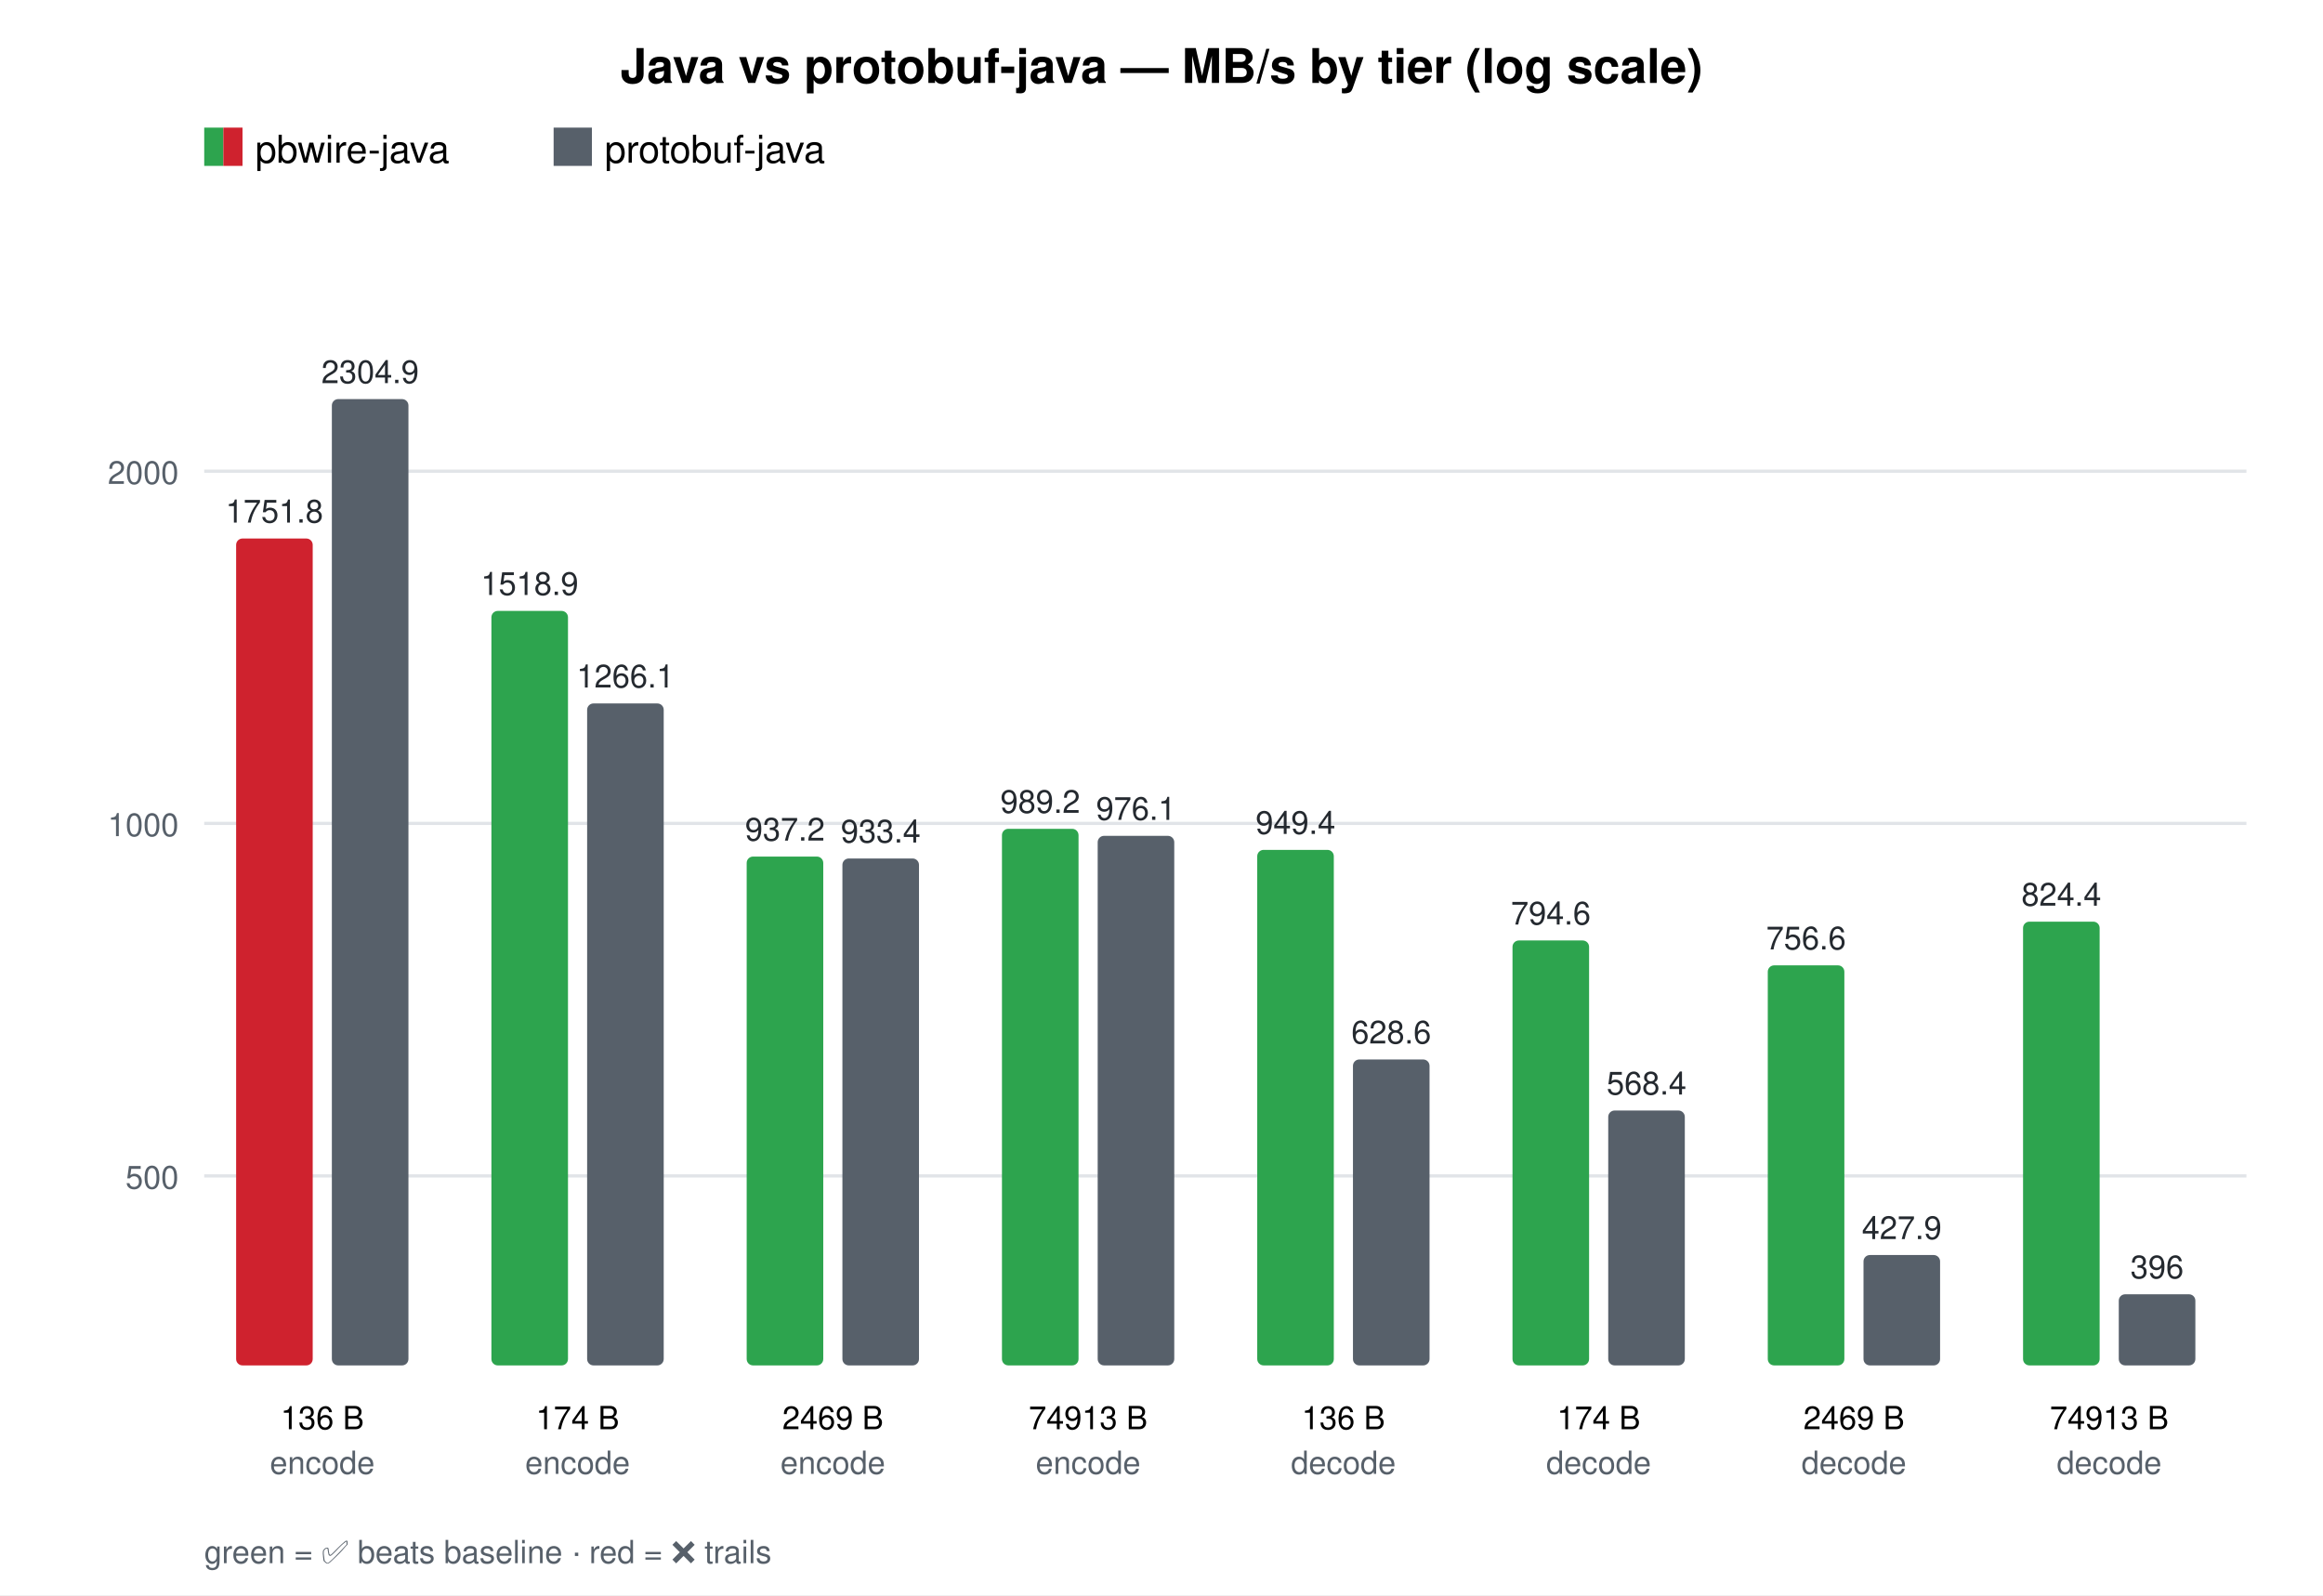
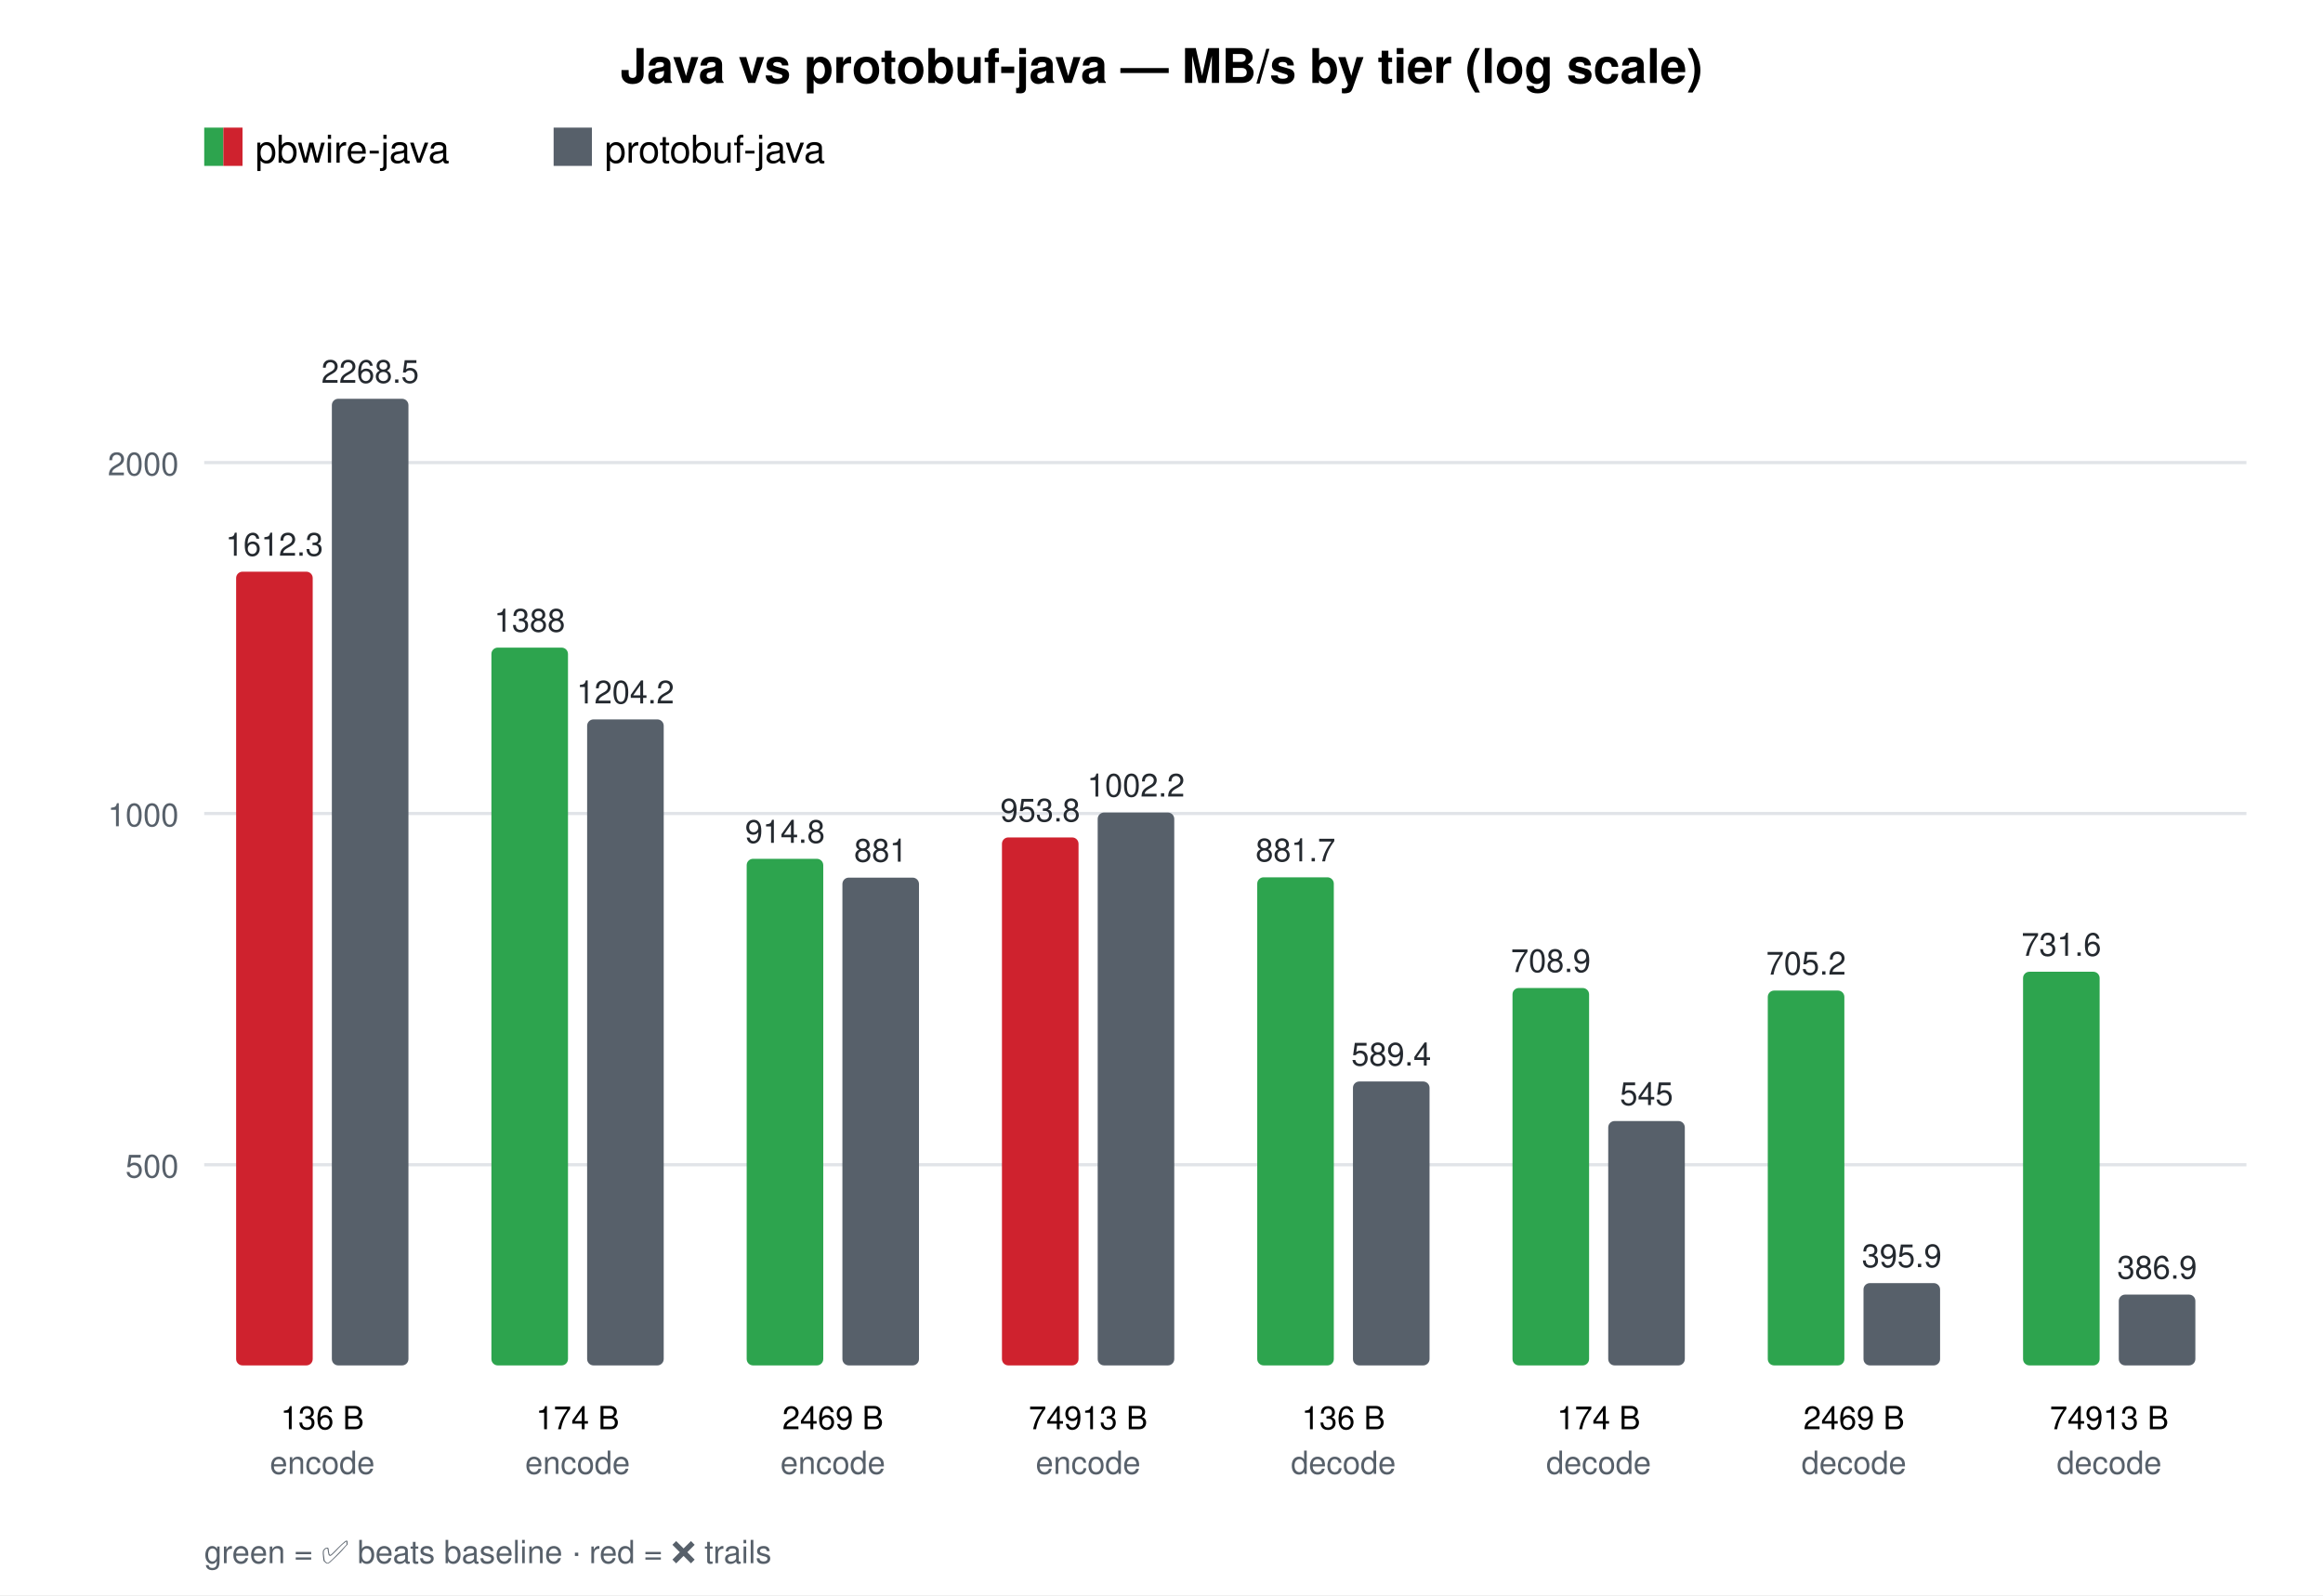
<svg xmlns="http://www.w3.org/2000/svg" width="728" height="500" font-family="Helvetica, Arial, sans-serif">
  <rect width="728" height="500" fill="#ffffff" />
  <text x="364.0" y="26" text-anchor="middle" font-size="15" font-weight="bold">Java vs protobuf-java — MB/s by tier (log scale)</text>
  <rect x="64" y="40" width="6" height="12" fill="#2da44e" />
  <rect x="70" y="40" width="6" height="12" fill="#cf222e" />
  <text x="80" y="51" font-size="12">pbwire-java</text>
  <rect x="173.5" y="40" width="12" height="12" fill="#57606a" />
  <text x="189.5" y="51" font-size="12">protobuf-java</text>
-   <line x1="64" y1="368.6" x2="704" y2="368.6" stroke="#e1e4e8" />
-   <text x="56" y="372.6" text-anchor="end" font-size="10" fill="#57606a">500</text>
-   <line x1="64" y1="258.1" x2="704" y2="258.1" stroke="#e1e4e8" />
-   <text x="56" y="262.1" text-anchor="end" font-size="10" fill="#57606a">1000</text>
-   <line x1="64" y1="147.7" x2="704" y2="147.7" stroke="#e1e4e8" />
-   <text x="56" y="151.7" text-anchor="end" font-size="10" fill="#57606a">2000</text>
+   <line x1="64" y1="365.1" x2="704" y2="365.1" stroke="#e1e4e8" />
+   <text x="56" y="369.1" text-anchor="end" font-size="10" fill="#57606a">500</text>
+   <line x1="64" y1="255.0" x2="704" y2="255.0" stroke="#e1e4e8" />
+   <text x="56" y="259.0" text-anchor="end" font-size="10" fill="#57606a">1000</text>
+   <line x1="64" y1="145.0" x2="704" y2="145.0" stroke="#e1e4e8" />
+   <text x="56" y="149.0" text-anchor="end" font-size="10" fill="#57606a">2000</text>
  <text x="101.0" y="448" text-anchor="middle" font-size="10">136 B</text>
  <text x="101.0" y="462" text-anchor="middle" font-size="10" fill="#57606a">encode</text>
-   <rect x="74.0" y="168.8" width="24" height="259.2" rx="2" fill="#cf222e" />
-   <text x="86.0" y="163.8" text-anchor="middle" font-size="10" fill="#24292f">1751.8</text>
-   <rect x="104.0" y="125.1" width="24" height="302.9" rx="2" fill="#57606a" />
-   <text x="116.0" y="120.1" text-anchor="middle" font-size="10" fill="#24292f">2304.9</text>
+   <rect x="74.0" y="179.2" width="24" height="248.8" rx="2" fill="#cf222e" />
+   <text x="86.0" y="174.2" text-anchor="middle" font-size="10" fill="#24292f">1612.3</text>
+   <rect x="104.0" y="125.0" width="24" height="303.0" rx="2" fill="#57606a" />
+   <text x="116.0" y="120.0" text-anchor="middle" font-size="10" fill="#24292f">2268.5</text>
  <text x="181.0" y="448" text-anchor="middle" font-size="10">174 B</text>
  <text x="181.0" y="462" text-anchor="middle" font-size="10" fill="#57606a">encode</text>
-   <rect x="154.0" y="191.5" width="24" height="236.5" rx="2" fill="#2da44e" />
-   <text x="166.0" y="186.5" text-anchor="middle" font-size="10" fill="#24292f">1518.9</text>
-   <rect x="184.0" y="220.5" width="24" height="207.5" rx="2" fill="#57606a" />
-   <text x="196.0" y="215.5" text-anchor="middle" font-size="10" fill="#24292f">1266.1</text>
+   <rect x="154.0" y="203.0" width="24" height="225.0" rx="2" fill="#2da44e" />
+   <text x="166.0" y="198.0" text-anchor="middle" font-size="10" fill="#24292f">1388</text>
+   <rect x="184.0" y="225.5" width="24" height="202.5" rx="2" fill="#57606a" />
+   <text x="196.0" y="220.5" text-anchor="middle" font-size="10" fill="#24292f">1204.2</text>
  <text x="261.0" y="448" text-anchor="middle" font-size="10">2469 B</text>
  <text x="261.0" y="462" text-anchor="middle" font-size="10" fill="#57606a">encode</text>
-   <rect x="234.0" y="268.5" width="24" height="159.5" rx="2" fill="#2da44e" />
-   <text x="246.0" y="263.5" text-anchor="middle" font-size="10" fill="#24292f">937.2</text>
-   <rect x="264.0" y="269.1" width="24" height="158.9" rx="2" fill="#57606a" />
-   <text x="276.0" y="264.1" text-anchor="middle" font-size="10" fill="#24292f">933.4</text>
+   <rect x="234.0" y="269.2" width="24" height="158.8" rx="2" fill="#2da44e" />
+   <text x="246.0" y="264.2" text-anchor="middle" font-size="10" fill="#24292f">914.8</text>
+   <rect x="264.0" y="275.1" width="24" height="152.9" rx="2" fill="#57606a" />
+   <text x="276.0" y="270.1" text-anchor="middle" font-size="10" fill="#24292f">881</text>
  <text x="341.0" y="448" text-anchor="middle" font-size="10">74913 B</text>
  <text x="341.0" y="462" text-anchor="middle" font-size="10" fill="#57606a">encode</text>
-   <rect x="314.0" y="259.8" width="24" height="168.2" rx="2" fill="#2da44e" />
-   <text x="326.0" y="254.8" text-anchor="middle" font-size="10" fill="#24292f">989.2</text>
-   <rect x="344.0" y="262.0" width="24" height="166.0" rx="2" fill="#57606a" />
-   <text x="356.0" y="257.0" text-anchor="middle" font-size="10" fill="#24292f">976.1</text>
+   <rect x="314.0" y="262.5" width="24" height="165.5" rx="2" fill="#cf222e" />
+   <text x="326.0" y="257.5" text-anchor="middle" font-size="10" fill="#24292f">953.8</text>
+   <rect x="344.0" y="254.7" width="24" height="173.3" rx="2" fill="#57606a" />
+   <text x="356.0" y="249.7" text-anchor="middle" font-size="10" fill="#24292f">1002.2</text>
  <text x="421.0" y="448" text-anchor="middle" font-size="10">136 B</text>
  <text x="421.0" y="462" text-anchor="middle" font-size="10" fill="#57606a">decode</text>
-   <rect x="394.0" y="266.4" width="24" height="161.6" rx="2" fill="#2da44e" />
-   <text x="406.0" y="261.4" text-anchor="middle" font-size="10" fill="#24292f">949.4</text>
-   <rect x="424.0" y="332.1" width="24" height="95.9" rx="2" fill="#57606a" />
-   <text x="436.0" y="327.1" text-anchor="middle" font-size="10" fill="#24292f">628.6</text>
+   <rect x="394.0" y="275.0" width="24" height="153.0" rx="2" fill="#2da44e" />
+   <text x="406.0" y="270.0" text-anchor="middle" font-size="10" fill="#24292f">881.7</text>
+   <rect x="424.0" y="339.0" width="24" height="89.0" rx="2" fill="#57606a" />
+   <text x="436.0" y="334.0" text-anchor="middle" font-size="10" fill="#24292f">589.4</text>
  <text x="501.0" y="448" text-anchor="middle" font-size="10">174 B</text>
  <text x="501.0" y="462" text-anchor="middle" font-size="10" fill="#57606a">decode</text>
-   <rect x="474.0" y="294.8" width="24" height="133.2" rx="2" fill="#2da44e" />
-   <text x="486.0" y="289.8" text-anchor="middle" font-size="10" fill="#24292f">794.6</text>
-   <rect x="504.0" y="348.1" width="24" height="79.9" rx="2" fill="#57606a" />
-   <text x="516.0" y="343.1" text-anchor="middle" font-size="10" fill="#24292f">568.4</text>
+   <rect x="474.0" y="309.7" width="24" height="118.3" rx="2" fill="#2da44e" />
+   <text x="486.0" y="304.7" text-anchor="middle" font-size="10" fill="#24292f">708.9</text>
+   <rect x="504.0" y="351.4" width="24" height="76.6" rx="2" fill="#57606a" />
+   <text x="516.0" y="346.4" text-anchor="middle" font-size="10" fill="#24292f">545</text>
  <text x="581.0" y="448" text-anchor="middle" font-size="10">2469 B</text>
  <text x="581.0" y="462" text-anchor="middle" font-size="10" fill="#57606a">decode</text>
-   <rect x="554.0" y="302.6" width="24" height="125.4" rx="2" fill="#2da44e" />
-   <text x="566.0" y="297.6" text-anchor="middle" font-size="10" fill="#24292f">756.6</text>
-   <rect x="584.0" y="393.4" width="24" height="34.6" rx="2" fill="#57606a" />
-   <text x="596.0" y="388.4" text-anchor="middle" font-size="10" fill="#24292f">427.9</text>
+   <rect x="554.0" y="310.5" width="24" height="117.5" rx="2" fill="#2da44e" />
+   <text x="566.0" y="305.5" text-anchor="middle" font-size="10" fill="#24292f">705.2</text>
+   <rect x="584.0" y="402.2" width="24" height="25.8" rx="2" fill="#57606a" />
+   <text x="596.0" y="397.2" text-anchor="middle" font-size="10" fill="#24292f">395.9</text>
  <text x="661.0" y="448" text-anchor="middle" font-size="10">74913 B</text>
  <text x="661.0" y="462" text-anchor="middle" font-size="10" fill="#57606a">decode</text>
-   <rect x="634.0" y="288.9" width="24" height="139.1" rx="2" fill="#2da44e" />
-   <text x="646.0" y="283.9" text-anchor="middle" font-size="10" fill="#24292f">824.4</text>
-   <rect x="664.0" y="405.7" width="24" height="22.3" rx="2" fill="#57606a" />
-   <text x="676.0" y="400.7" text-anchor="middle" font-size="10" fill="#24292f">396</text>
+   <rect x="634.0" y="304.6" width="24" height="123.4" rx="2" fill="#2da44e" />
+   <text x="646.0" y="299.6" text-anchor="middle" font-size="10" fill="#24292f">731.6</text>
+   <rect x="664.0" y="405.8" width="24" height="22.2" rx="2" fill="#57606a" />
+   <text x="676.0" y="400.8" text-anchor="middle" font-size="10" fill="#24292f">386.9</text>
  <text x="64" y="490" font-size="10" fill="#57606a">green = ✅ beats baseline · red = ❌ trails</text>
</svg>
